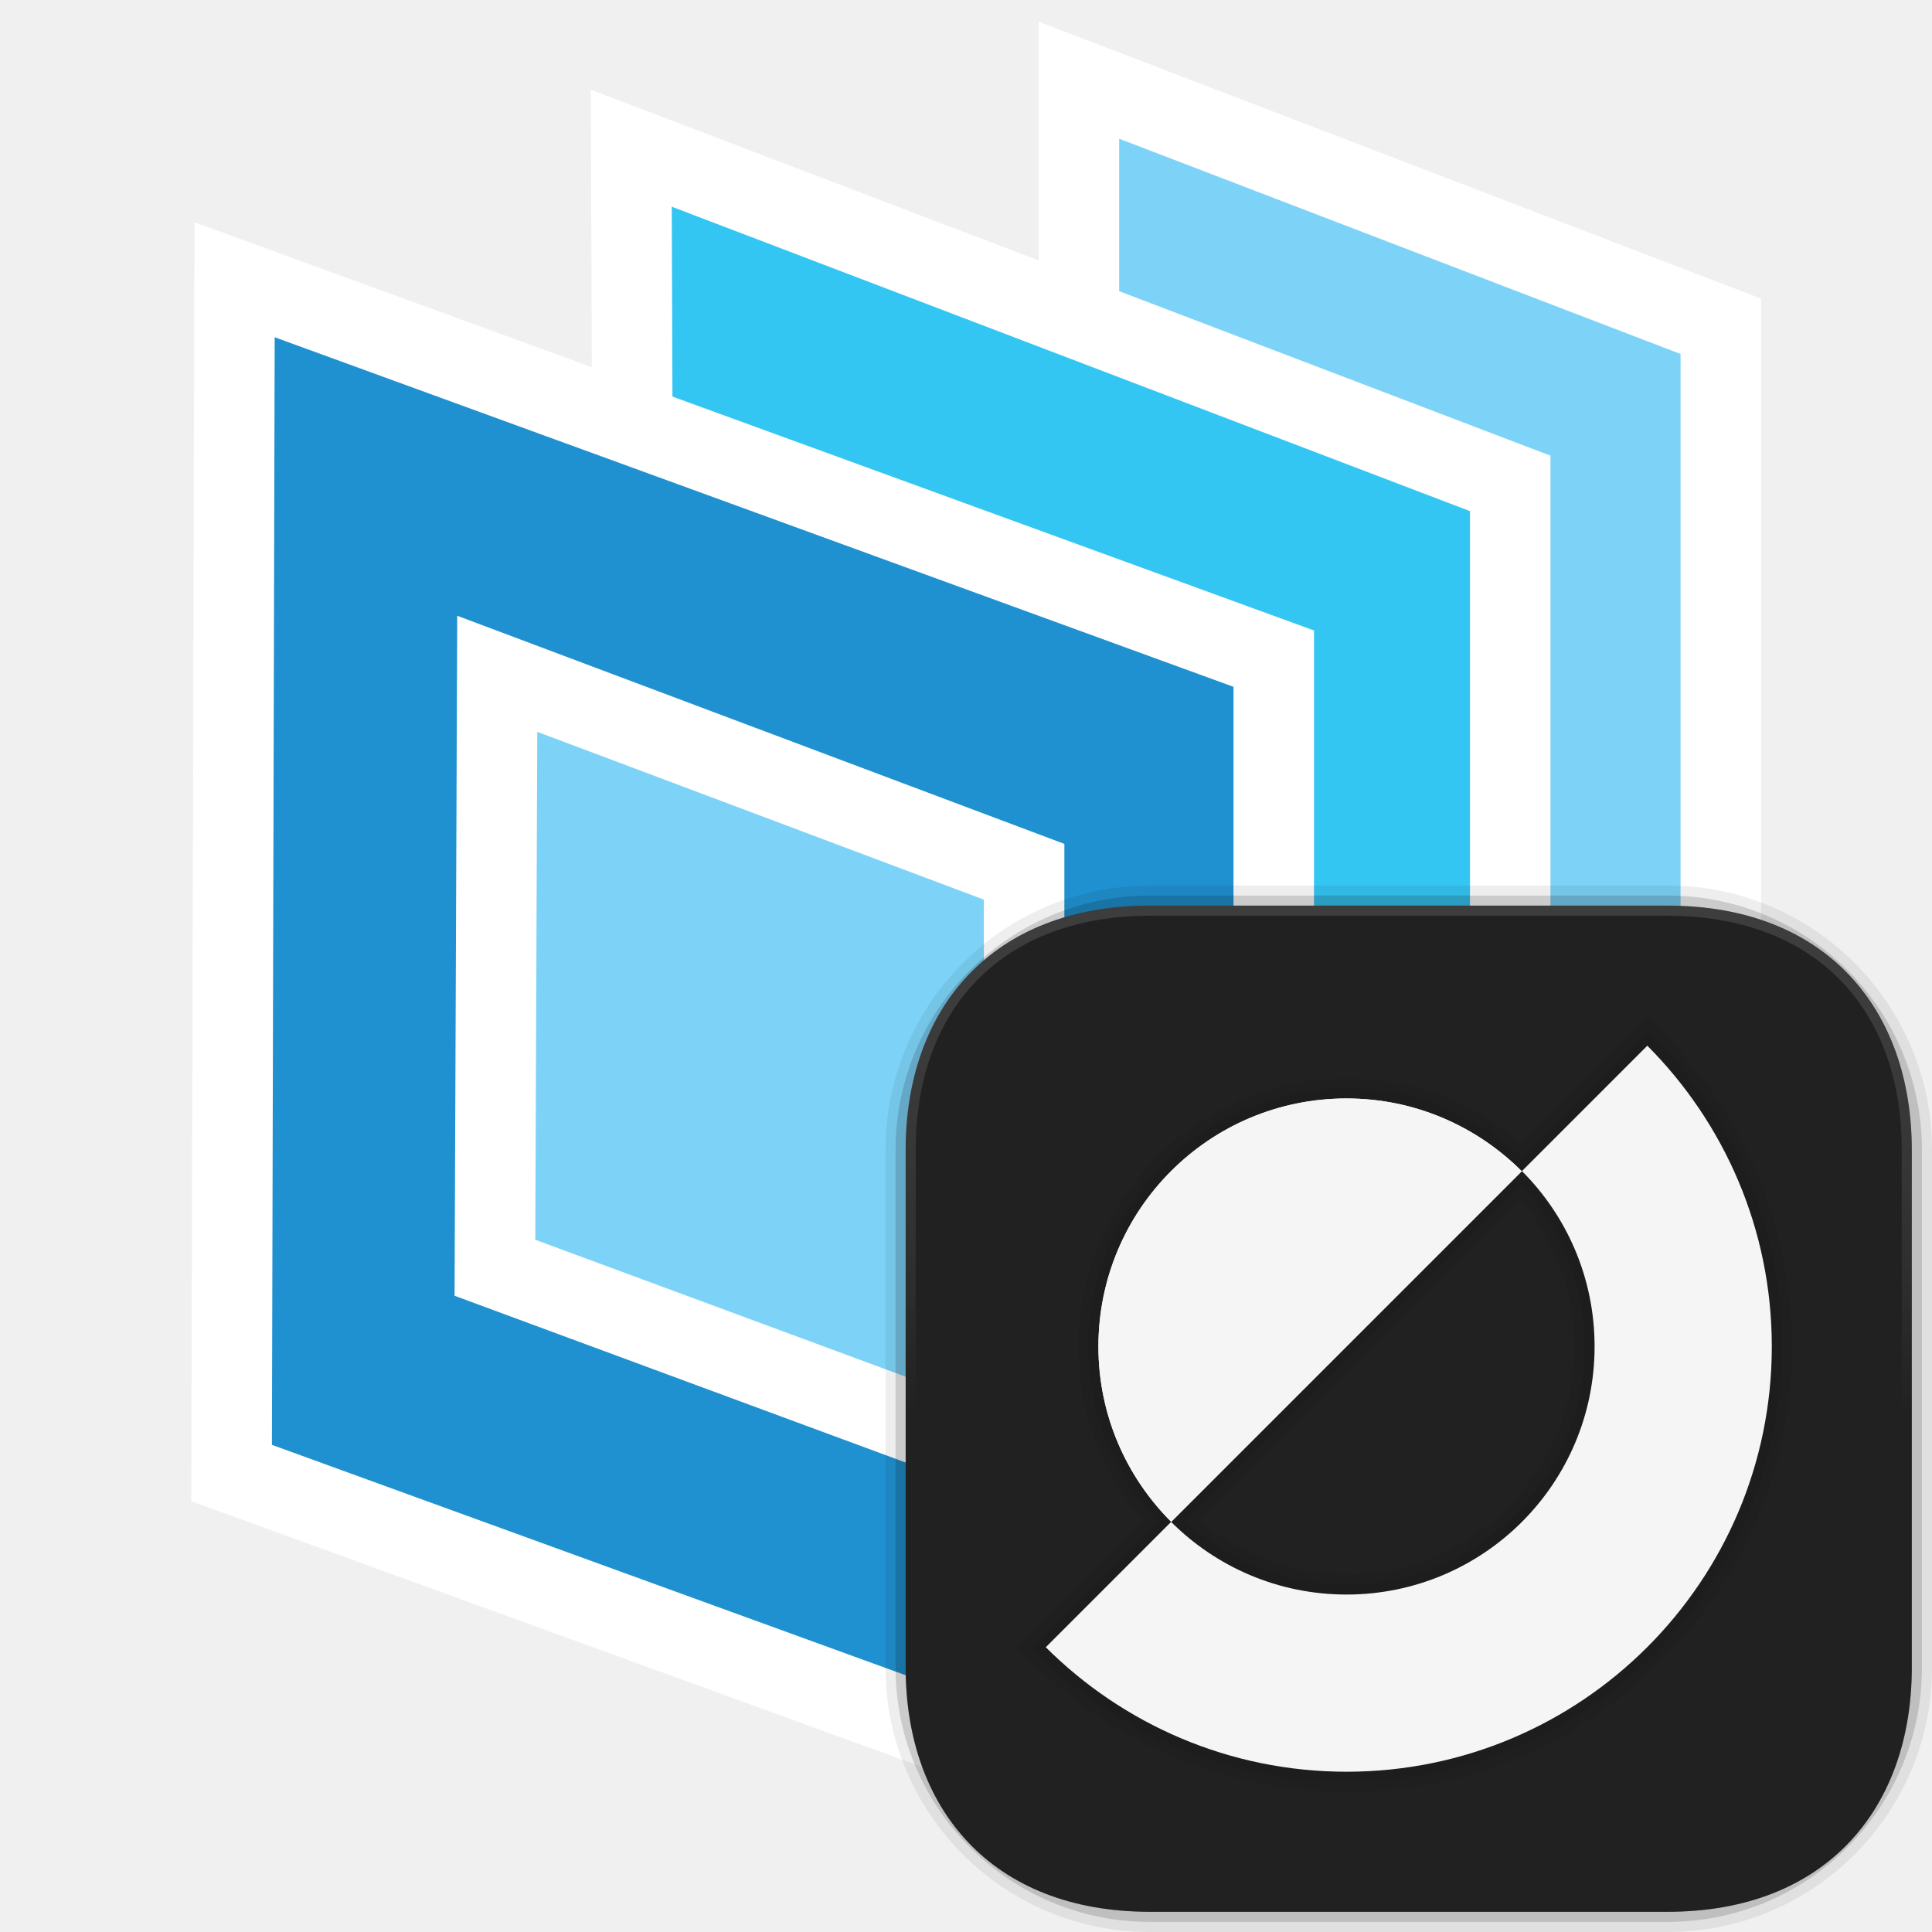
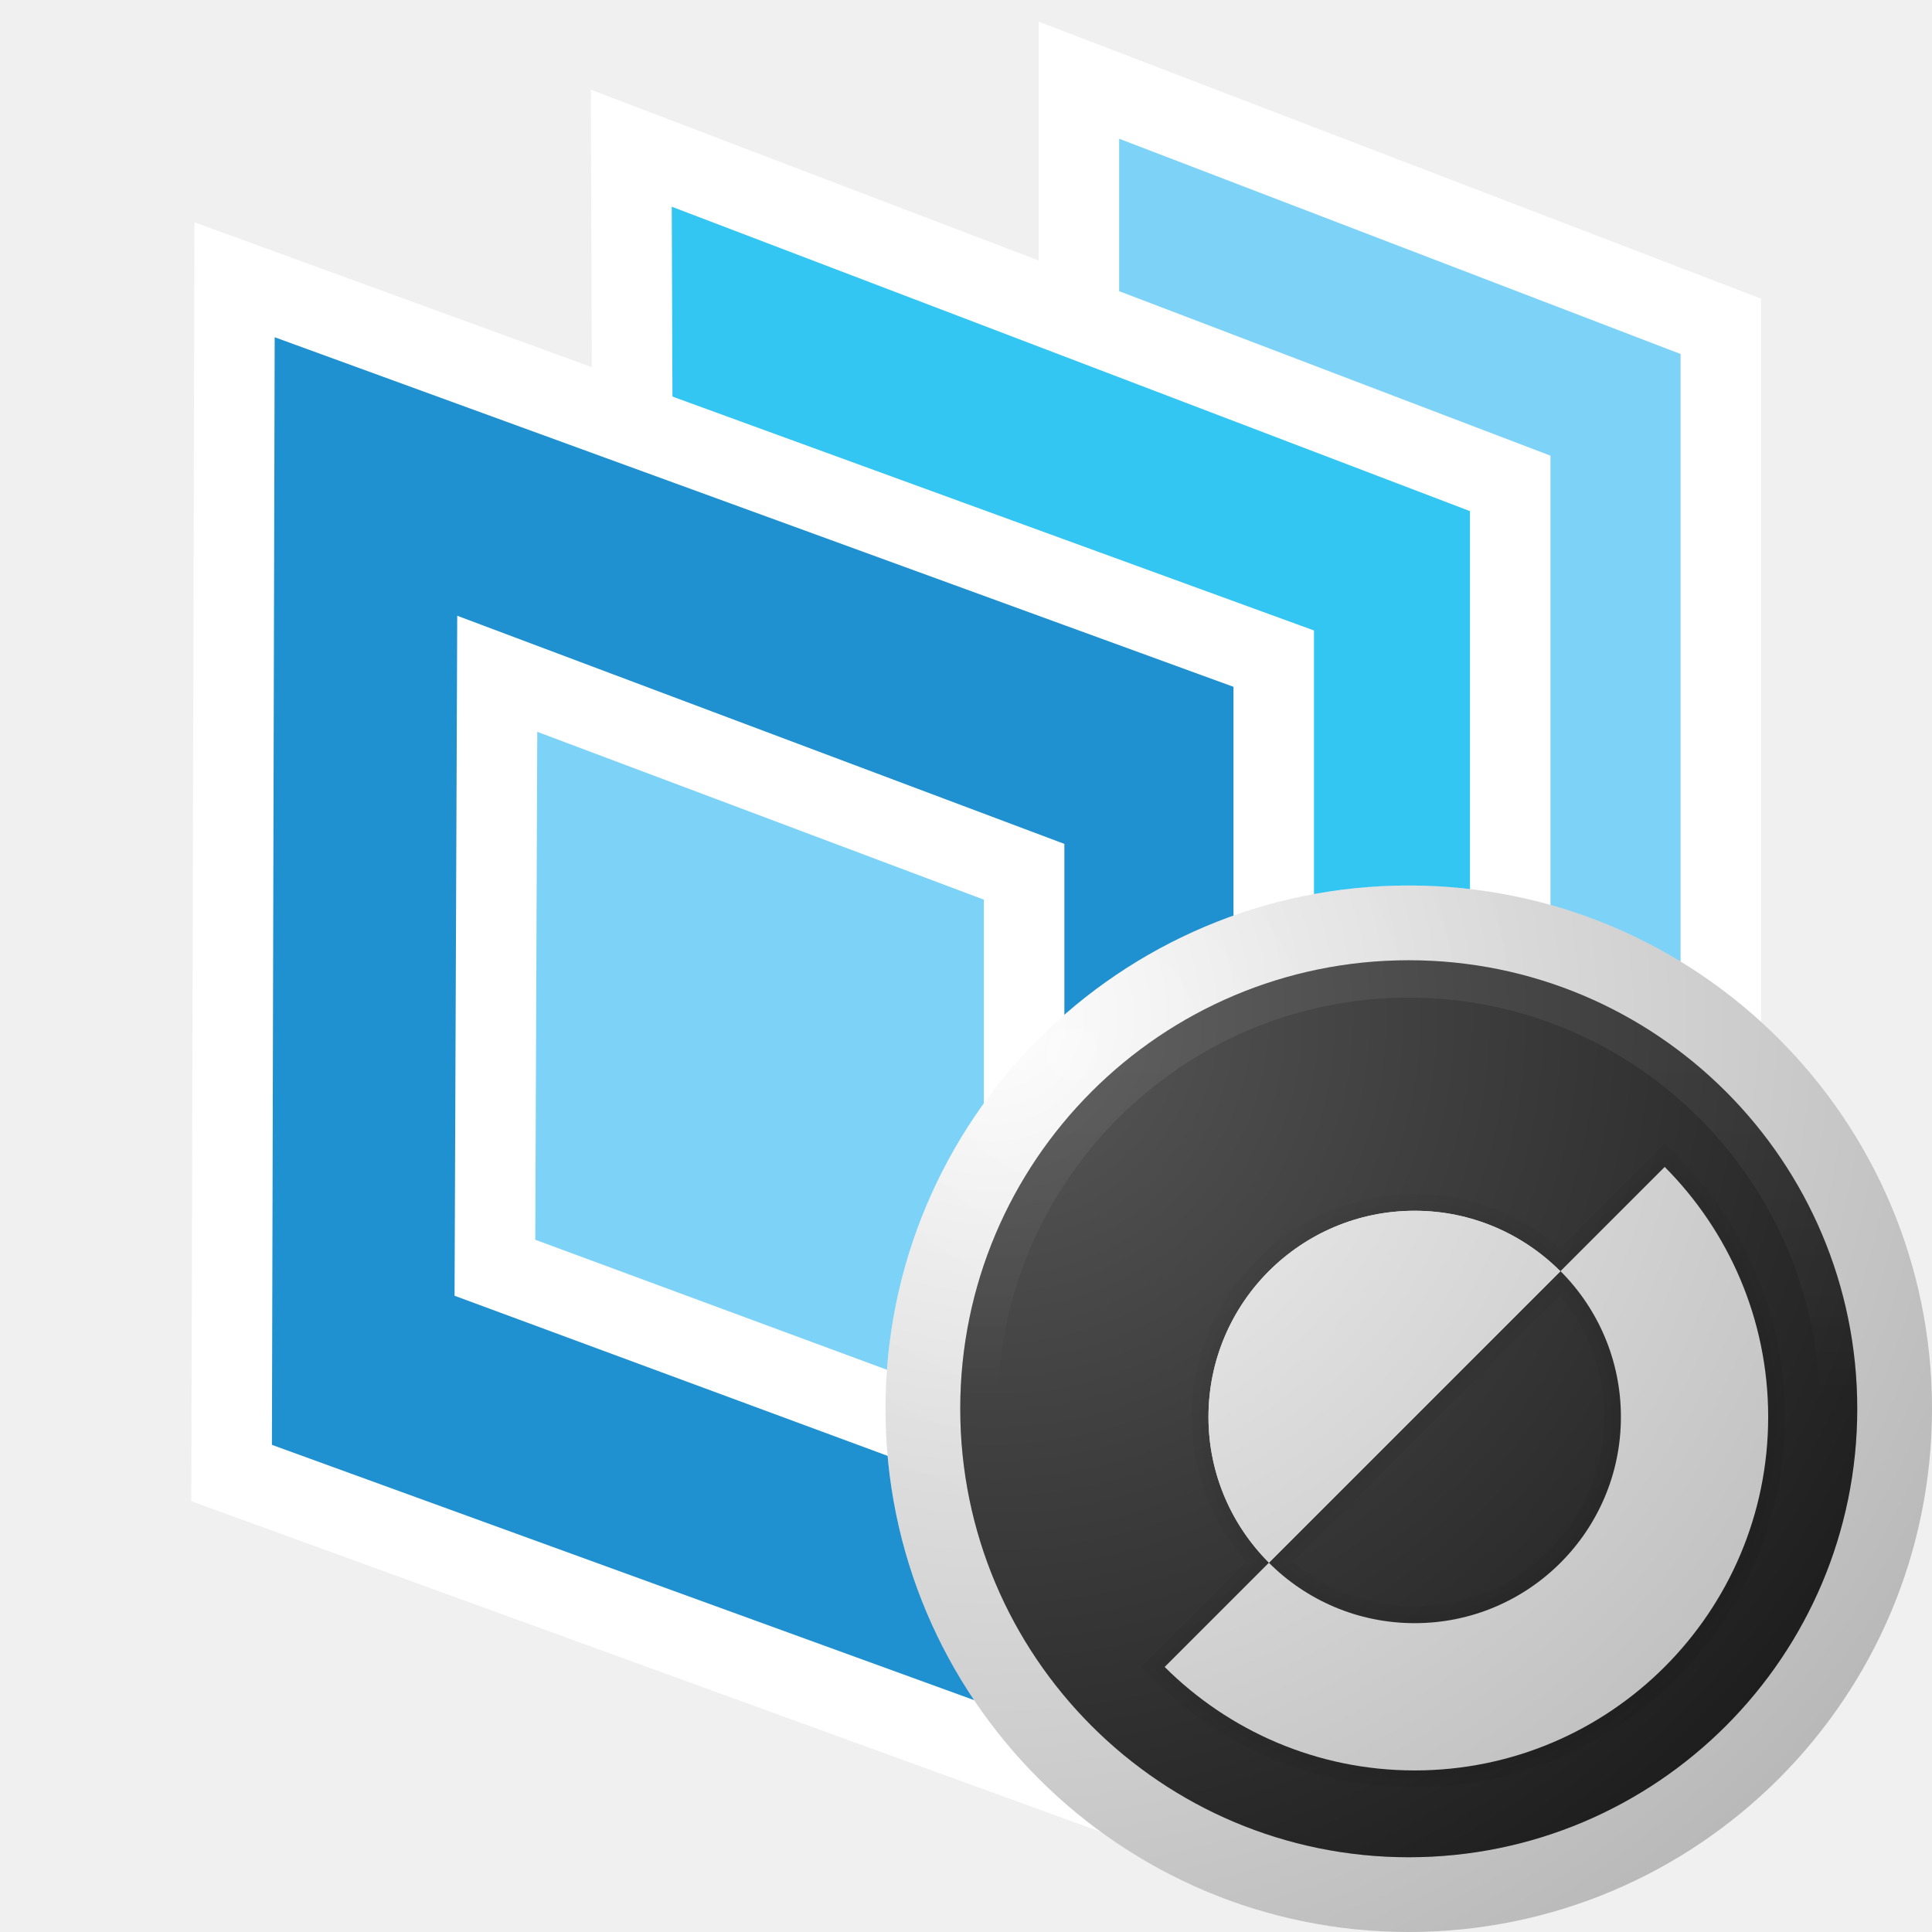
<svg xmlns="http://www.w3.org/2000/svg" width="48" height="48" viewBox="0 0 48 48">
  <defs>
-     <linearGradient id="linear-gradient" x1="35" y1="47.499" x2="35" y2="22.501" gradientUnits="userSpaceOnUse">
+     <radialGradient id="radial-gradient" cx="26.643" cy="26.179" fx="26.643" fy="26.179" r="13" gradientUnits="userSpaceOnUse">
+       <stop offset="0" stop-color="#fff" />
+       <stop offset="1" stop-color="#f5f5f5" />
+     </radialGradient>
+     <linearGradient id="linear-gradient" x1="35" y1="46.143" x2="35" y2="23.857" gradientUnits="userSpaceOnUse">
      <stop offset=".5" stop-color="#212121" />
      <stop offset="1" stop-color="#fff" stop-opacity=".5" />
    </linearGradient>
+     <radialGradient id="radial-gradient-2" cx="-1716.302" cy="1056.676" fx="-1716.302" fy="1056.676" r="29.938" gradientTransform="translate(-1589.004 -968.2258) rotate(-180) scale(.9402 -.9402)" gradientUnits="userSpaceOnUse">
+       <stop offset="0" stop-color="#fff" />
+       <stop offset=".405" stop-color="#929292" />
+       <stop offset=".816" stop-color="#2a2a2a" />
+       <stop offset=".975" stop-color="#000" />
+     </radialGradient>
  </defs>
  <g id="HOUDINI_ICONS">
    <g id="g9507">
      <path id="path8997" d="M26.805,20.786V1.992l15.948,6.115v18.573l-15.948-5.894Z" style="fill:#7dd3f7; stroke:#fff; stroke-miterlimit:3.952; stroke-width:2px;" />
      <path id="path8995" d="M15.739,18.575l-.055-14.893,21.837,8.328v25.295l-21.782-8.824v-9.906Z" style="fill:#34c6f3; stroke:#fff; stroke-miterlimit:3.952; stroke-width:2px;" />
      <path id="path8989" d="M5.828,6.951l25.818,9.413v29.646l-25.892-9.413.074-29.646Z" style="fill:#2091d0; stroke:#fff; stroke-miterlimit:3.952; stroke-width:2px;" />
      <path id="path8993" d="M12.354,16.74l13.09,4.919v14.699l-13.148-4.861.058-14.757Z" style="fill:#7dd3f7; stroke:#fff; stroke-miterlimit:3.952; stroke-width:2px;" />
    </g>
  </g>
  <g id="SYMBOLS">
-     <rect x="22" y="22" width="26" height="26" rx="6.569" ry="6.569" style="opacity:.07; stroke-width:0px;" />
-     <path d="M28.569,22.25h12.862c3.487,0,6.318,2.831,6.318,6.318v12.863c0,3.487-2.831,6.318-6.318,6.318h-12.863c-3.487,0-6.318-2.831-6.318-6.318v-12.862c0-3.487,2.831-6.319,6.319-6.319Z" style="opacity:.15; stroke-width:0px;" />
-     <path d="M22.501,28.568v12.863c0,3.489,2.124,6.068,6.068,6.067l12.862 0c3.944-0,6.067-2.579,6.067-6.068v-12.863c0-3.489-2.124-6.067-6.067-6.067h-12.862c-3.945,0-6.068,2.579-6.068,6.067Z" style="fill:#212121; stroke-width:0px;" />
-     <path d="M33.453,44.52c-2.951,0-5.731-1.15-7.826-3.239l-.355-.355,3.136-3.135c-1.046-1.212-1.619-2.743-1.619-4.337,0-3.675,2.99-6.664,6.664-6.664,1.594,0,3.124.573,4.337,1.619l3.136-3.136.354.356c2.089,2.095,3.24,4.875,3.24,7.825,0,6.102-4.965,11.067-11.067,11.067ZM29.824,37.791c1.02.856,2.299,1.325,3.629,1.325,3.122,0,5.662-2.54,5.662-5.662,0-1.33-.469-2.609-1.325-3.629l-7.967,7.967Z" style="opacity:.05; stroke-width:0px;" />
-     <path d="M41.103,25.804l-.177-.178-3.126,3.126c-1.19-1.102-2.721-1.713-4.347-1.713-3.537,0-6.414,2.877-6.414,6.414,0,1.626.61,3.157,1.713,4.347l-3.126,3.126.178.177c2.048,2.042,4.764,3.166,7.649,3.166,5.964,0,10.816-4.852,10.816-10.816,0-2.885-1.125-5.601-3.167-7.649ZM33.453,39.366c-1.495,0-2.901-.557-3.995-1.563l8.345-8.345c1.006,1.094,1.563,2.5,1.563,3.995,0,3.26-2.653,5.913-5.913,5.913Z" style="opacity:.07; stroke-width:0px;" />
-     <path d="M37.809,29.098l-8.711,8.711c-1.115-1.115-1.808-2.653-1.808-4.355,0-3.405,2.759-6.163,6.163-6.163,1.702,0,3.24.693,4.355,1.808Z" style="fill:#f5f5f5; stroke-width:0px;" />
-     <path d="M40.926,25.981l-3.114,3.114c1.115,1.115,1.805,2.656,1.805,4.358,0,3.404-2.759,6.163-6.163,6.163-1.702,0-3.243-.69-4.358-1.805l-3.114,3.114c1.914,1.908,4.555,3.093,7.472,3.093,5.835,0,10.566-4.731,10.566-10.566,0-2.917-1.186-5.559-3.093-7.472Z" style="fill:#f5f5f5; stroke-width:0px;" />
-     <path d="M37.809,29.098l-8.711,8.711c-1.115-1.115-1.808-2.653-1.808-4.355,0-3.405,2.759-6.163,6.163-6.163,1.702,0,3.24.693,4.355,1.808Z" style="fill:#f5f5f5; stroke-width:0px;" />
-     <path d="M41.431,22.501h-12.862c-3.945,0-6.068,2.579-6.068,6.067v12.863c0,3.489,2.124,6.068,6.068,6.067h12.862c3.944,0,6.067-2.579,6.067-6.067v-12.863c0-3.489-2.124-6.067-6.067-6.067ZM47.248,41.431c0,3.588-2.229,5.817-5.817,5.817h-12.862c-3.588,0-5.818-2.229-5.818-5.817v-12.863c0-3.588,2.229-5.817,5.818-5.817h12.862c3.588,0,5.817,2.229,5.817,5.817v12.863Z" style="fill:url(#linear-gradient); opacity:.25; stroke-width:0px;" />
+     <g id="jellyfish">
+       <g id="badge">
+         <circle id="jf_rim" cx="35" cy="35" r="13" style="fill:url(#radial-gradient); stroke-width:0px;" />
+         <circle id="inner_rim" cx="35" cy="35" r="11.143" style="fill:#212121; stroke-width:0px;" />
+         <path d="M35.148,44.403c-2.454,0-4.764-.956-6.505-2.693l-.295-.295,2.607-2.606c-.869-1.008-1.346-2.28-1.346-3.605,0-3.055,2.485-5.54,5.54-5.54,1.325,0,2.597.476,3.605,1.345l2.607-2.607.294.296c1.736,1.742,2.693,4.052,2.693,6.505,0,5.072-4.127,9.199-9.199,9.199ZM32.131,38.809c.848.712,1.911,1.101,3.017,1.101,2.595,0,4.707-2.111,4.707-4.707,0-1.106-.39-2.169-1.101-3.017l-6.623,6.623Z" style="opacity:.05; stroke-width:0px;" />
+         <path d="M41.507,28.846l-.147-.148-2.598,2.598c-.989-.916-2.262-1.424-3.613-1.424-2.94,0-5.332,2.392-5.332,5.332,0,1.351.507,2.624,1.424,3.613l-2.598,2.598.148.147c1.702,1.697,3.96,2.632,6.358,2.632,4.958,0,8.991-4.033,8.991-8.991,0-2.398-.935-4.656-2.632-6.358ZM35.148,40.119c-1.243,0-2.412-.463-3.321-1.3l6.937-6.937c.837.909,1.3,2.079,1.3,3.321,0,2.71-2.205,4.915-4.915,4.915Z" style="opacity:.07; stroke-width:0px;" />
+         <path d="M38.768,31.583l-7.241,7.241c-.927-.927-1.503-2.205-1.503-3.62,0-2.83,2.293-5.123,5.123-5.123,1.415,0,2.693.576,3.62,1.503Z" style="fill:#f5f5f5; stroke-width:0px;" />
+         <path d="M41.359,28.992l-2.589,2.589c.927.927,1.501,2.208,1.501,3.623,0,2.829-2.294,5.123-5.123,5.123-1.415,0-2.696-.573-3.623-1.501l-2.589,2.589c1.591,1.586,3.786,2.571,6.211,2.571,4.85,0,8.783-3.933,8.783-8.783,0-2.425-.986-4.621-2.571-6.211Z" style="fill:#f5f5f5; stroke-width:0px;" />
+         <path d="M38.768,31.583l-7.241,7.241c-.927-.927-1.503-2.205-1.503-3.62,0-2.83,2.293-5.123,5.123-5.123,1.415,0,2.693.576,3.62,1.503Z" style="fill:#f5f5f5; stroke-width:0px;" />
+         <path d="M35,23.857c-6.154,0-11.143,4.989-11.143,11.143s4.989,11.143,11.143,11.143,11.143-4.989,11.143-11.143-4.989-11.143-11.143-11.143ZM35,45.214c-5.632,0-10.214-4.583-10.214-10.214s4.582-10.214,10.214-10.214,10.214,4.583,10.214,10.214-4.582,10.214-10.214,10.214Z" style="fill:url(#linear-gradient); opacity:.15; stroke-width:0px;" />
+         <circle id="glass" cx="35" cy="35" r="13" style="fill:url(#radial-gradient-2); isolation:isolate; opacity:.25; stroke-width:0px;" />
+       </g>
+     </g>
  </g>
</svg>
